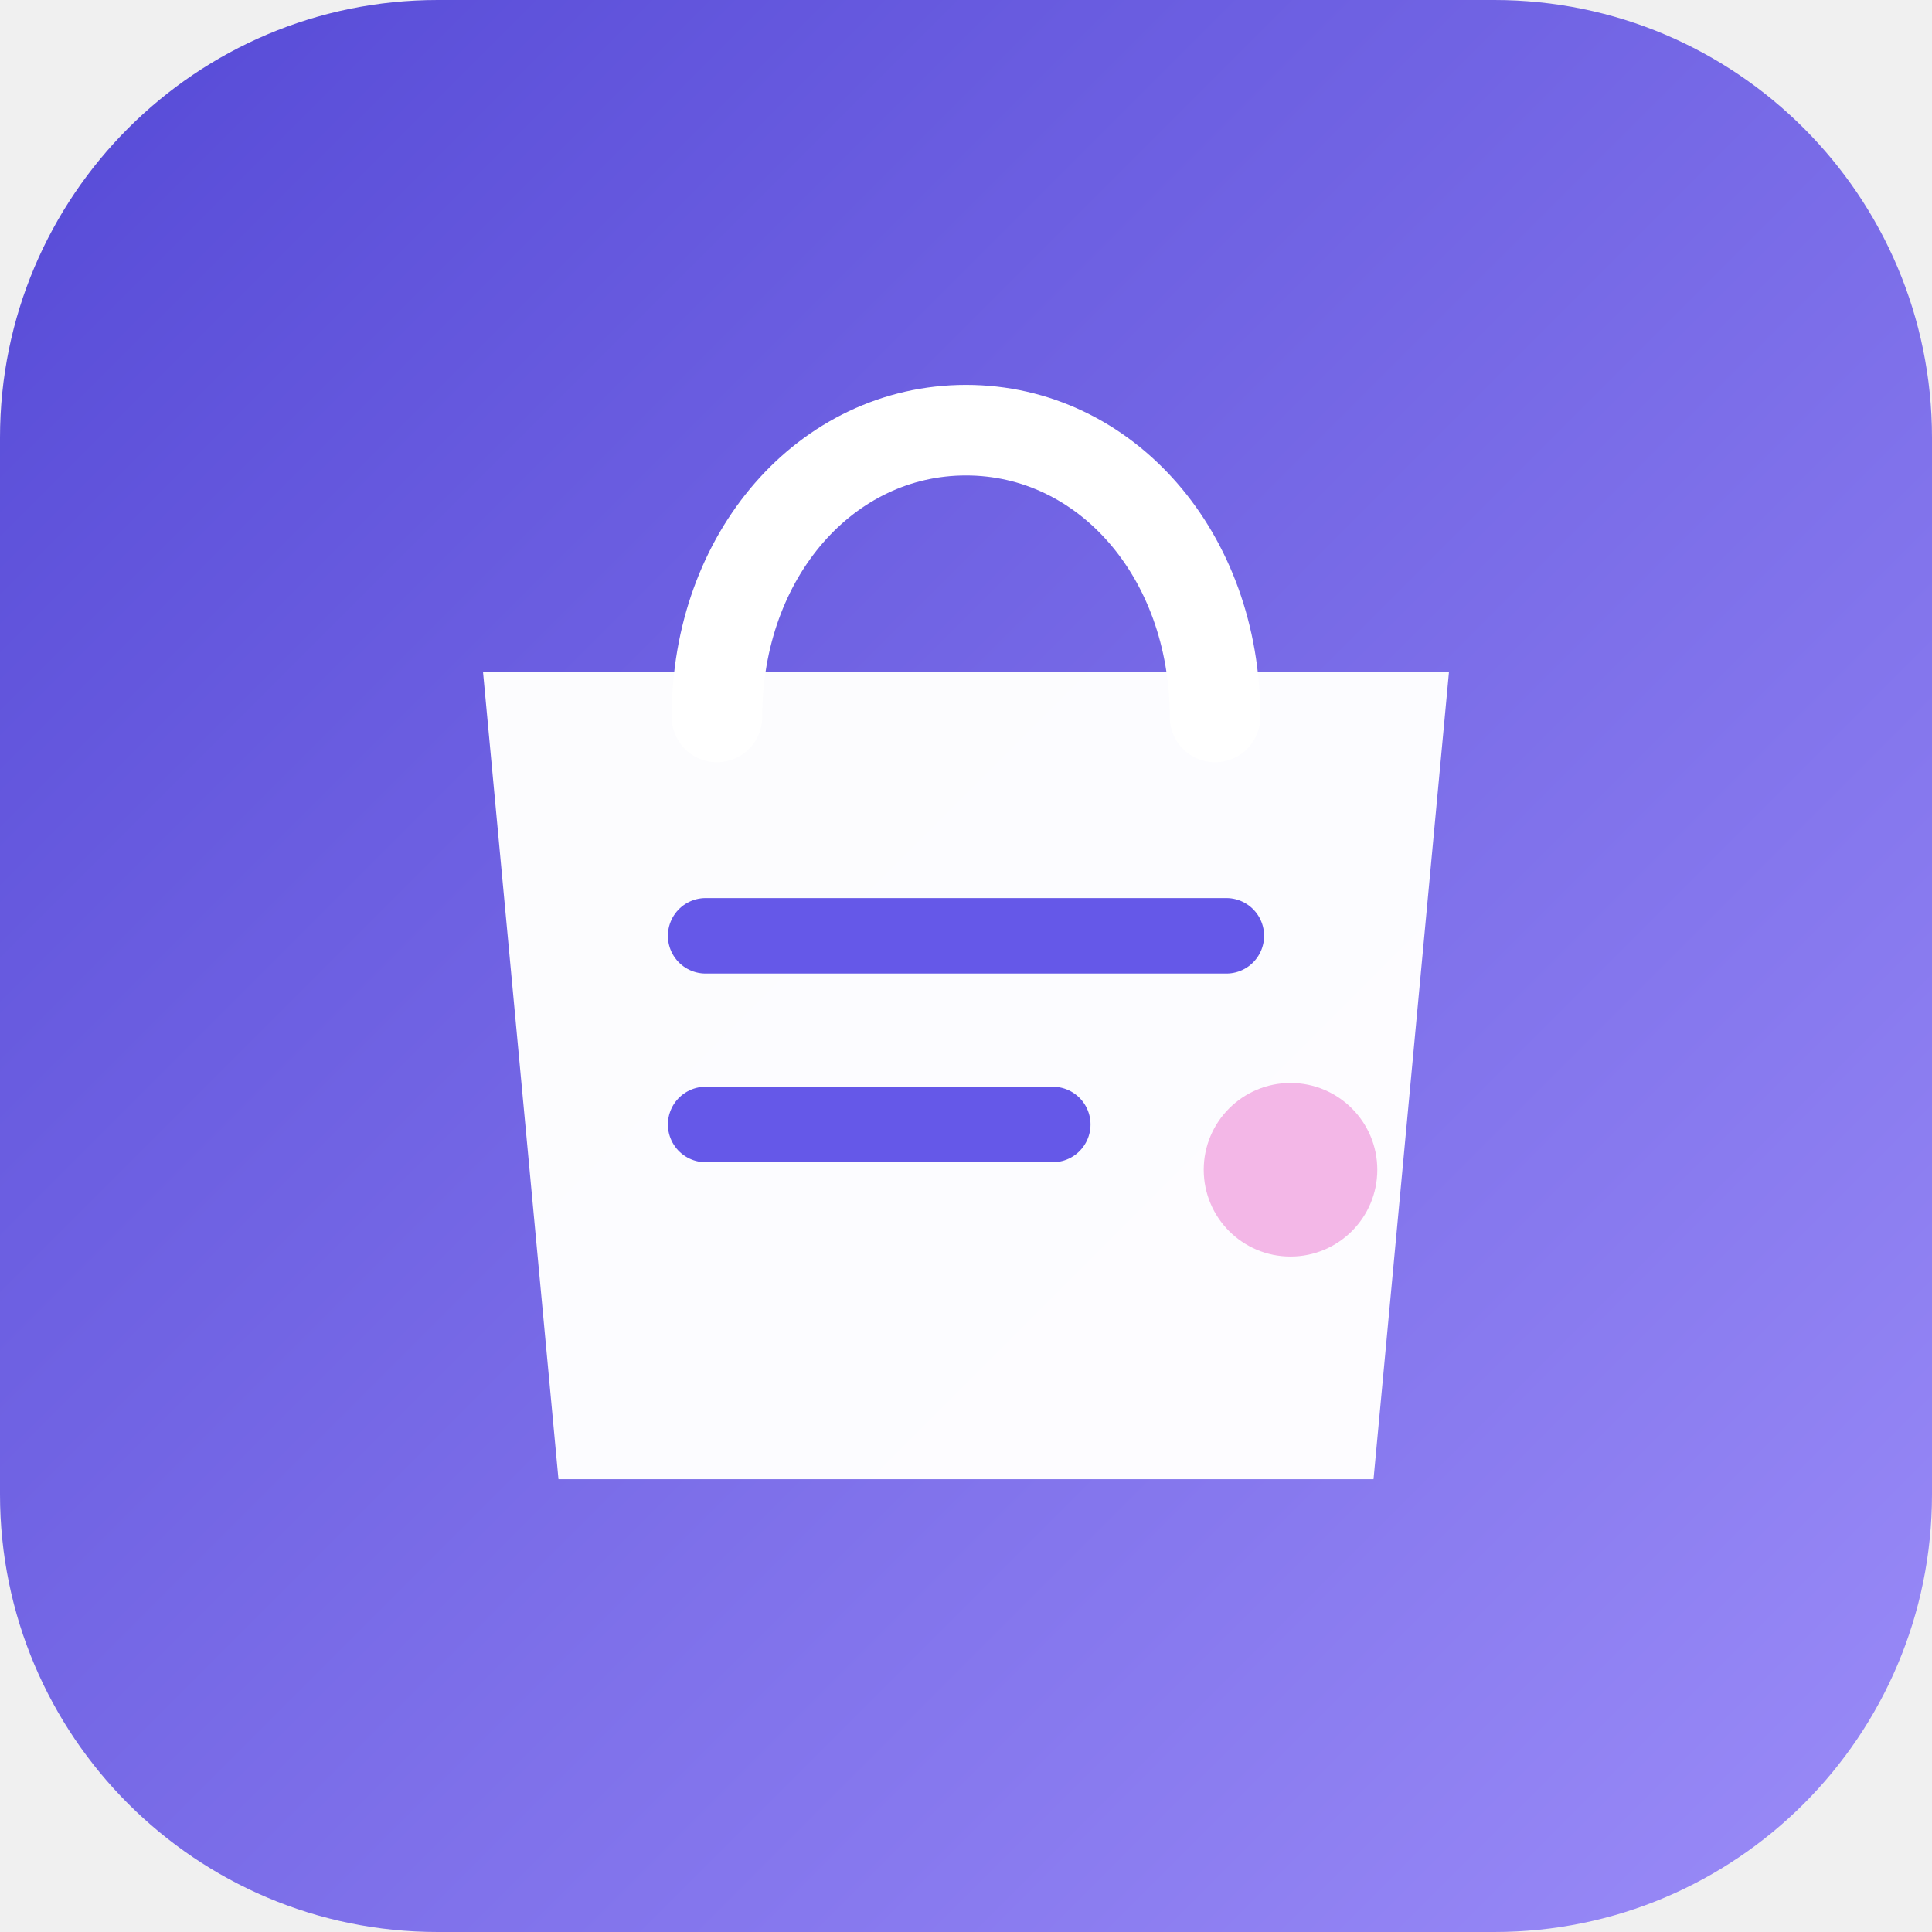
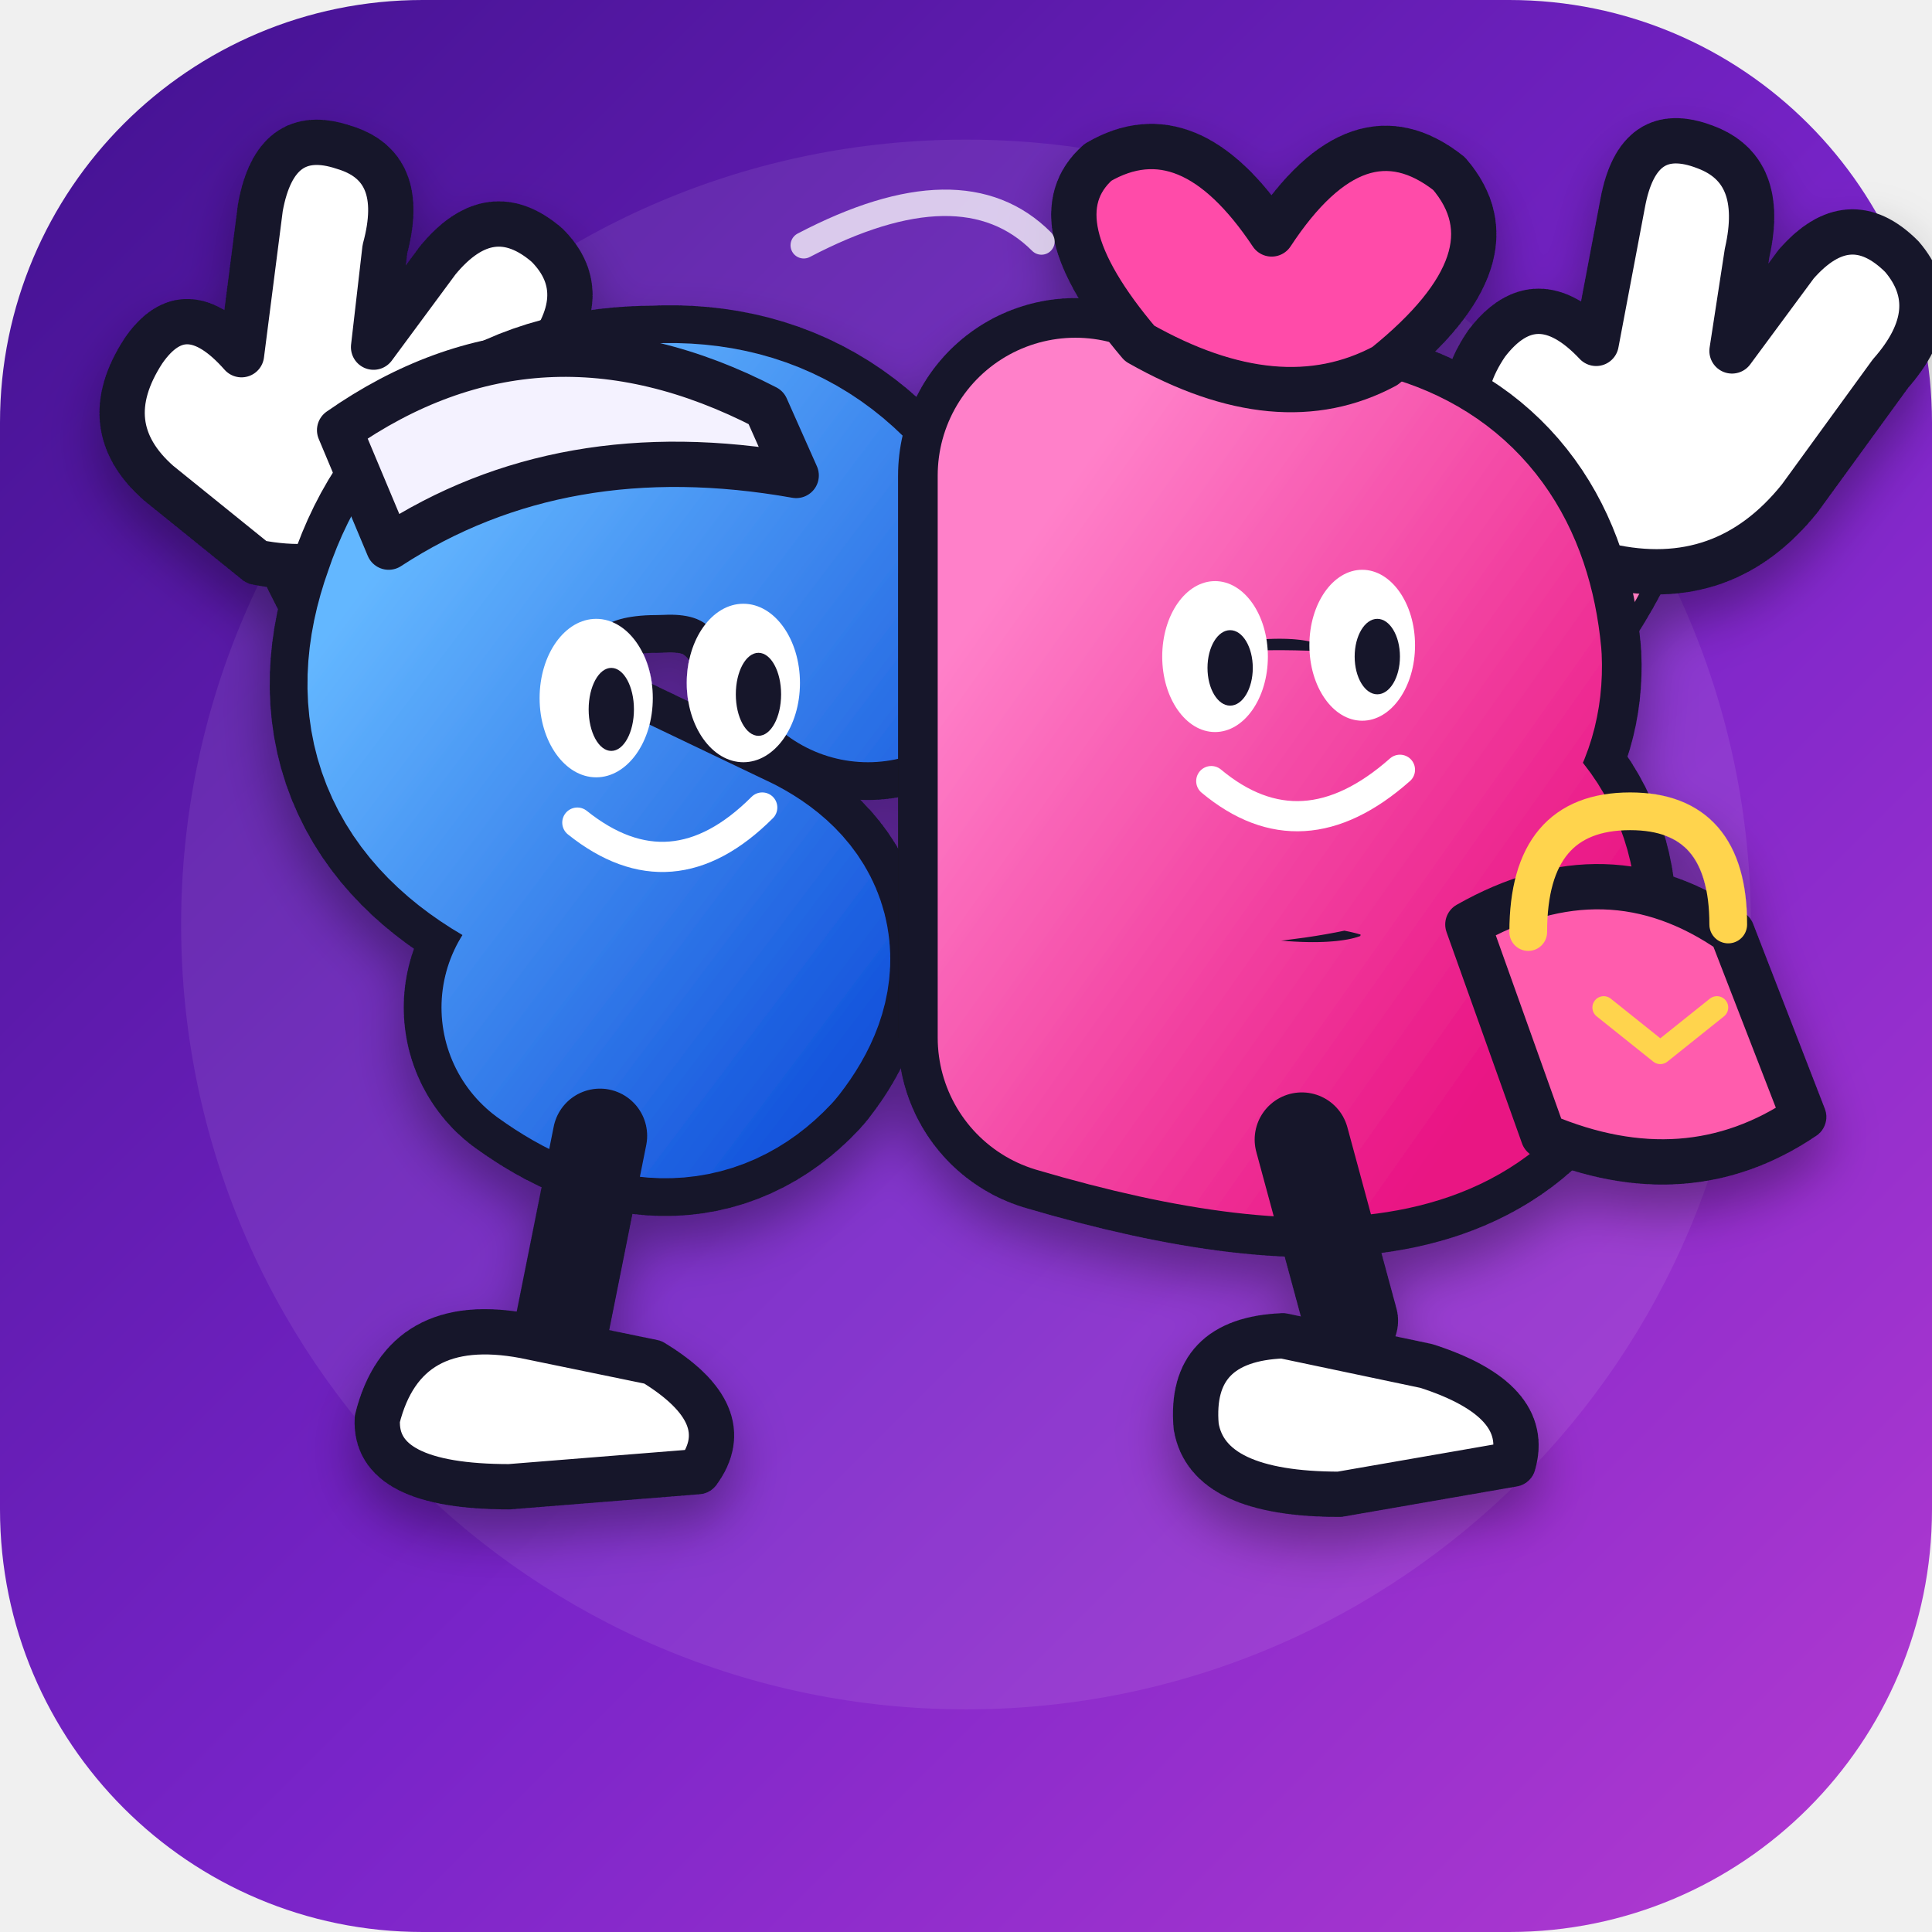
<svg xmlns="http://www.w3.org/2000/svg" viewBox="0 0 512 512">
  <defs>
-     <linearGradient id="g" x1="0" y1="0" x2="1" y2="1">
-       <stop stop-color="#5549d6" />
-       <stop offset="1" stop-color="#9b8cf8" />
+     <linearGradient id="bg" x1="0" y1="0" x2="1" y2="1">
+       <stop stop-color="#41118f" />
+       <stop offset=".55" stop-color="#7924c9" />
+       <stop offset="1" stop-color="#b53bd1" />
    </linearGradient>
+     <linearGradient id="blue" x1="0" y1="0" x2="1" y2="1">
+       <stop stop-color="#64b7ff" />
+       <stop offset="1" stop-color="#1454dc" />
+     </linearGradient>
+     <linearGradient id="pink" x1="0" y1="0" x2="1" y2="1">
+       <stop stop-color="#ff80c9" />
+       <stop offset="1" stop-color="#e91483" />
+     </linearGradient>
+     <filter id="shadow" x="-30%" y="-30%" width="160%" height="170%">
+       <feGaussianBlur in="SourceAlpha" stdDeviation="7" />
+       <feOffset dy="7" />
+       <feComponentTransfer>
+         <feFuncA type="linear" slope=".35" />
+       </feComponentTransfer>
+       <feMerge>
+         <feMergeNode />
+         <feMergeNode in="SourceGraphic" />
+       </feMerge>
+     </filter>
  </defs>
-   <rect width="512" height="512" rx="116" fill="url(#g)" />
-   <path d="M128 178h256l-20 214H148z" fill="#fff" opacity=".98" />
-   <path d="M190 190c0-43 29-76 66-76s66 33 66 76" fill="none" stroke="#fff" stroke-width="24" stroke-linecap="round" />
-   <path d="M187 248h138" stroke="#6558e8" stroke-width="20" stroke-linecap="round" />
-   <path d="M187 298h92" stroke="#6558e8" stroke-width="20" stroke-linecap="round" />
-   <circle cx="342" cy="310" r="23" fill="#f3b7e7" />
+   <rect width="512" height="512" rx="112" fill="url(#bg)" />
+   <circle cx="256" cy="245" r="208" fill="#fff" opacity=".08" />
+   <g filter="url(#shadow)" stroke="#171329" stroke-width="12" stroke-linejoin="round" stroke-linecap="round">
+     <path d="M145 208 Q92 185 75 126 M365 210 Q418 184 437 128" fill="none" stroke-width="29" />
+     <path d="M145 208 Q92 185 75 126" fill="none" stroke="#fff" stroke-width="19" />
+     <path d="M365 210 Q418 184 437 128" fill="none" stroke="#ff7abd" stroke-width="19" />
+     <path d="M42 128 Q25 113 38 93 Q49 77 64 94 L69 55 Q73 33 91 39 Q108 44 102 66 L99 92 L116 69 Q130 52 145 65 Q158 78 143 96 L119 130 Q98 155 68 149Z" fill="#fff" />
+     <path d="M397 128 Q381 110 394 91 Q407 74 423 91 L430 54 Q434 32 452 39 Q468 45 463 67 L459 93 L476 70 Q490 54 504 68 Q516 82 501 99 L477 132 Q457 157 426 150Z" fill="#fff" />
+     <path d="M230 166 Q213 125 174 127 Q133 127 121 163 Q108 199 143 218 L189 240 Q208 250 194 268 Q178 285 153 267" fill="none" stroke-width="92" />
+     <path d="M230 166 Q213 125 174 127 Q133 127 121 163 Q108 199 143 218 L189 240 Q208 250 194 268 Q178 285 153 267" fill="none" stroke="url(#blue)" stroke-width="72" />
+     <path d="M285 126 L285 275 M285 143 Q382 112 388 175 Q390 219 286 214 M286 214 Q404 194 397 251 Q390 306 285 275" fill="none" stroke-width="94" />
+     <path d="M285 126 L285 275 M285 143 Q382 112 388 175 Q390 219 286 214 M286 214 Q404 194 397 251 Q390 306 285 275" fill="none" stroke="url(#pink)" stroke-width="73" />
+     <ellipse cx="158" cy="185" rx="15" ry="21" fill="#fff" stroke="none" />
+     <ellipse cx="197" cy="181" rx="15" ry="21" fill="#fff" stroke="none" />
+     <ellipse cx="162" cy="188" rx="6" ry="11" fill="#171329" stroke="none" />
+     <ellipse cx="201" cy="184" rx="6" ry="11" fill="#171329" stroke="none" />
+     <path d="M153 218 Q178 238 202 214" fill="none" stroke="#fff" stroke-width="8" />
+     <ellipse cx="322" cy="174" rx="14" ry="20" fill="#fff" stroke="none" />
+     <ellipse cx="361" cy="171" rx="14" ry="20" fill="#fff" stroke="none" />
+     <ellipse cx="326" cy="177" rx="6" ry="10" fill="#171329" stroke="none" />
+     <ellipse cx="365" cy="174" rx="6" ry="10" fill="#171329" stroke="none" />
+     <path d="M321 207 Q345 227 371 204" fill="none" stroke="#fff" stroke-width="8" />
+     <path d="M302 91 Q274 58 291 43 Q315 29 337 62 Q360 27 384 46 Q403 68 367 97 Q339 112 302 91Z" fill="#ff4ca9" />
+     <path d="M90 114 Q143 77 203 108 L211 126 Q149 115 103 145Z" fill="#f4f2ff" />
+     <path d="M159 301 L149 351 M345 302 L358 350" fill="none" stroke-width="25" />
+     <path d="M139 354 Q107 348 100 376 Q99 394 135 394 L185 390 Q196 375 173 361Z" fill="#fff" />
+     <path d="M340 354 Q315 355 317 378 Q320 396 355 396 L401 388 Q406 371 378 362Z" fill="#fff" />
+     <path d="M389 245 Q426 224 459 247 L478 296 Q447 317 409 301Z" fill="#ff5bad" />
+     <path d="M405 247 Q405 215 432 215 Q458 215 458 245" fill="none" stroke="#ffd44d" stroke-width="10" />
+     <path d="M425 267 L440 279 L455 267" fill="none" stroke="#ffd44d" stroke-width="6" />
+   </g>
+   <path d="M213 65 Q255 43 276 64" fill="none" stroke="#fff" stroke-width="7" stroke-linecap="round" opacity=".75" />
</svg>
